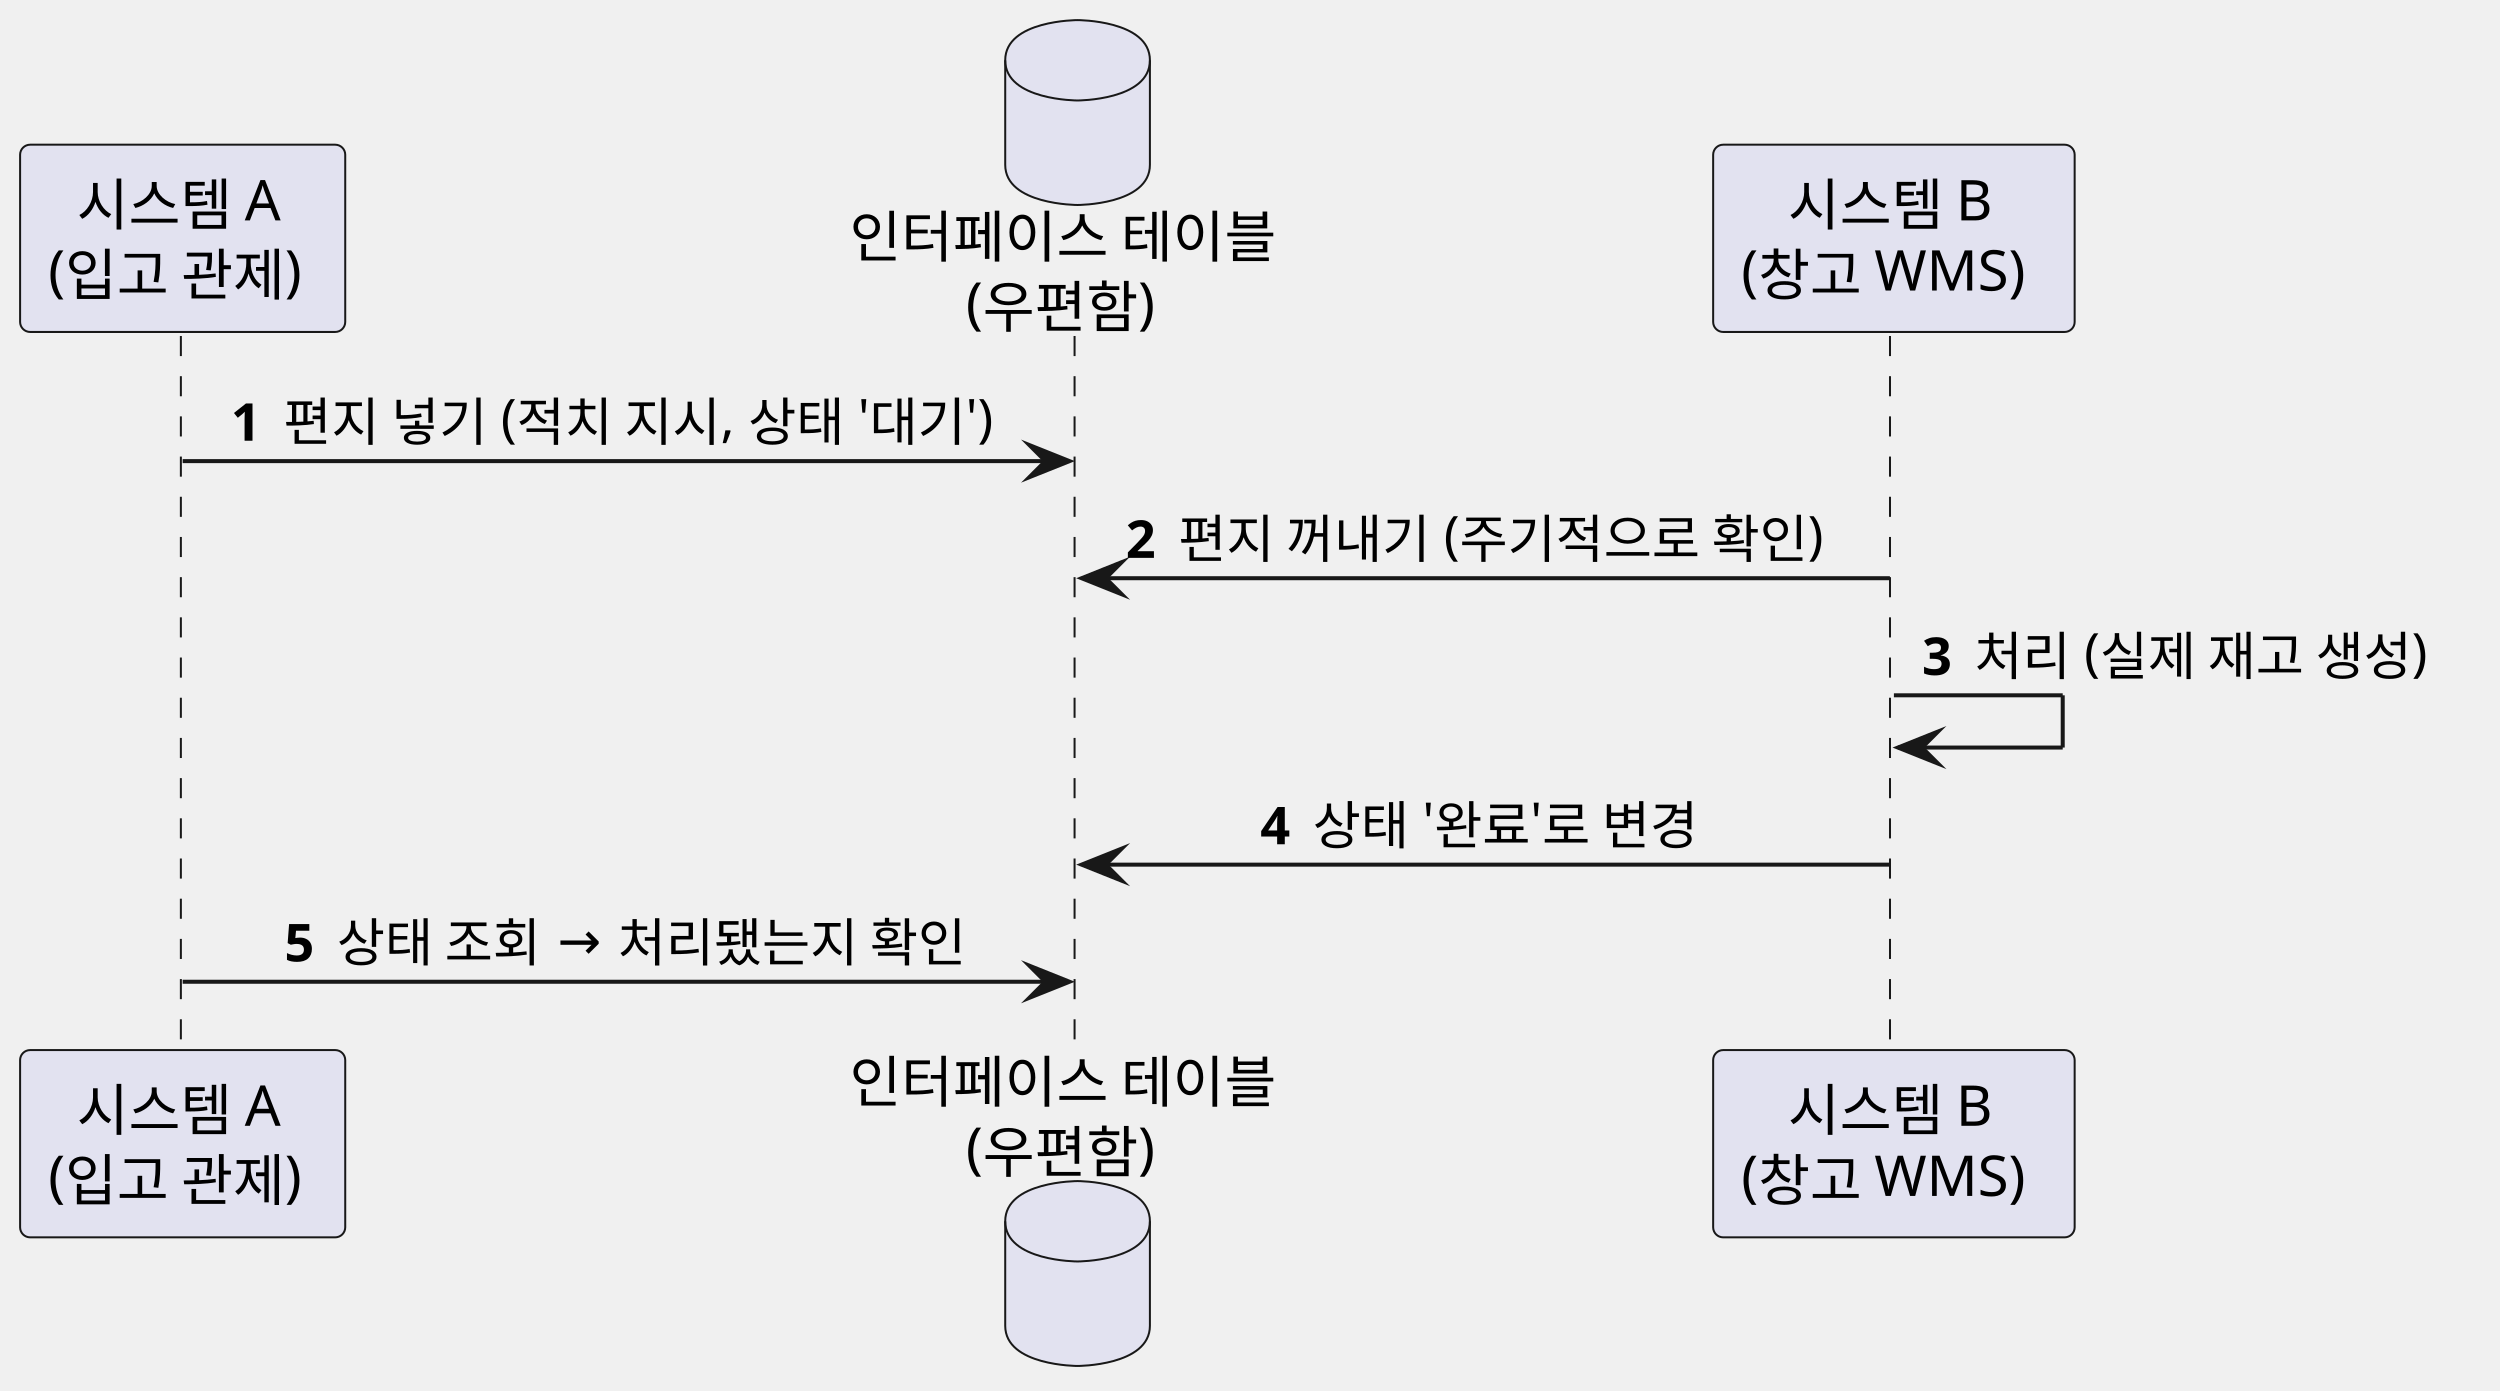
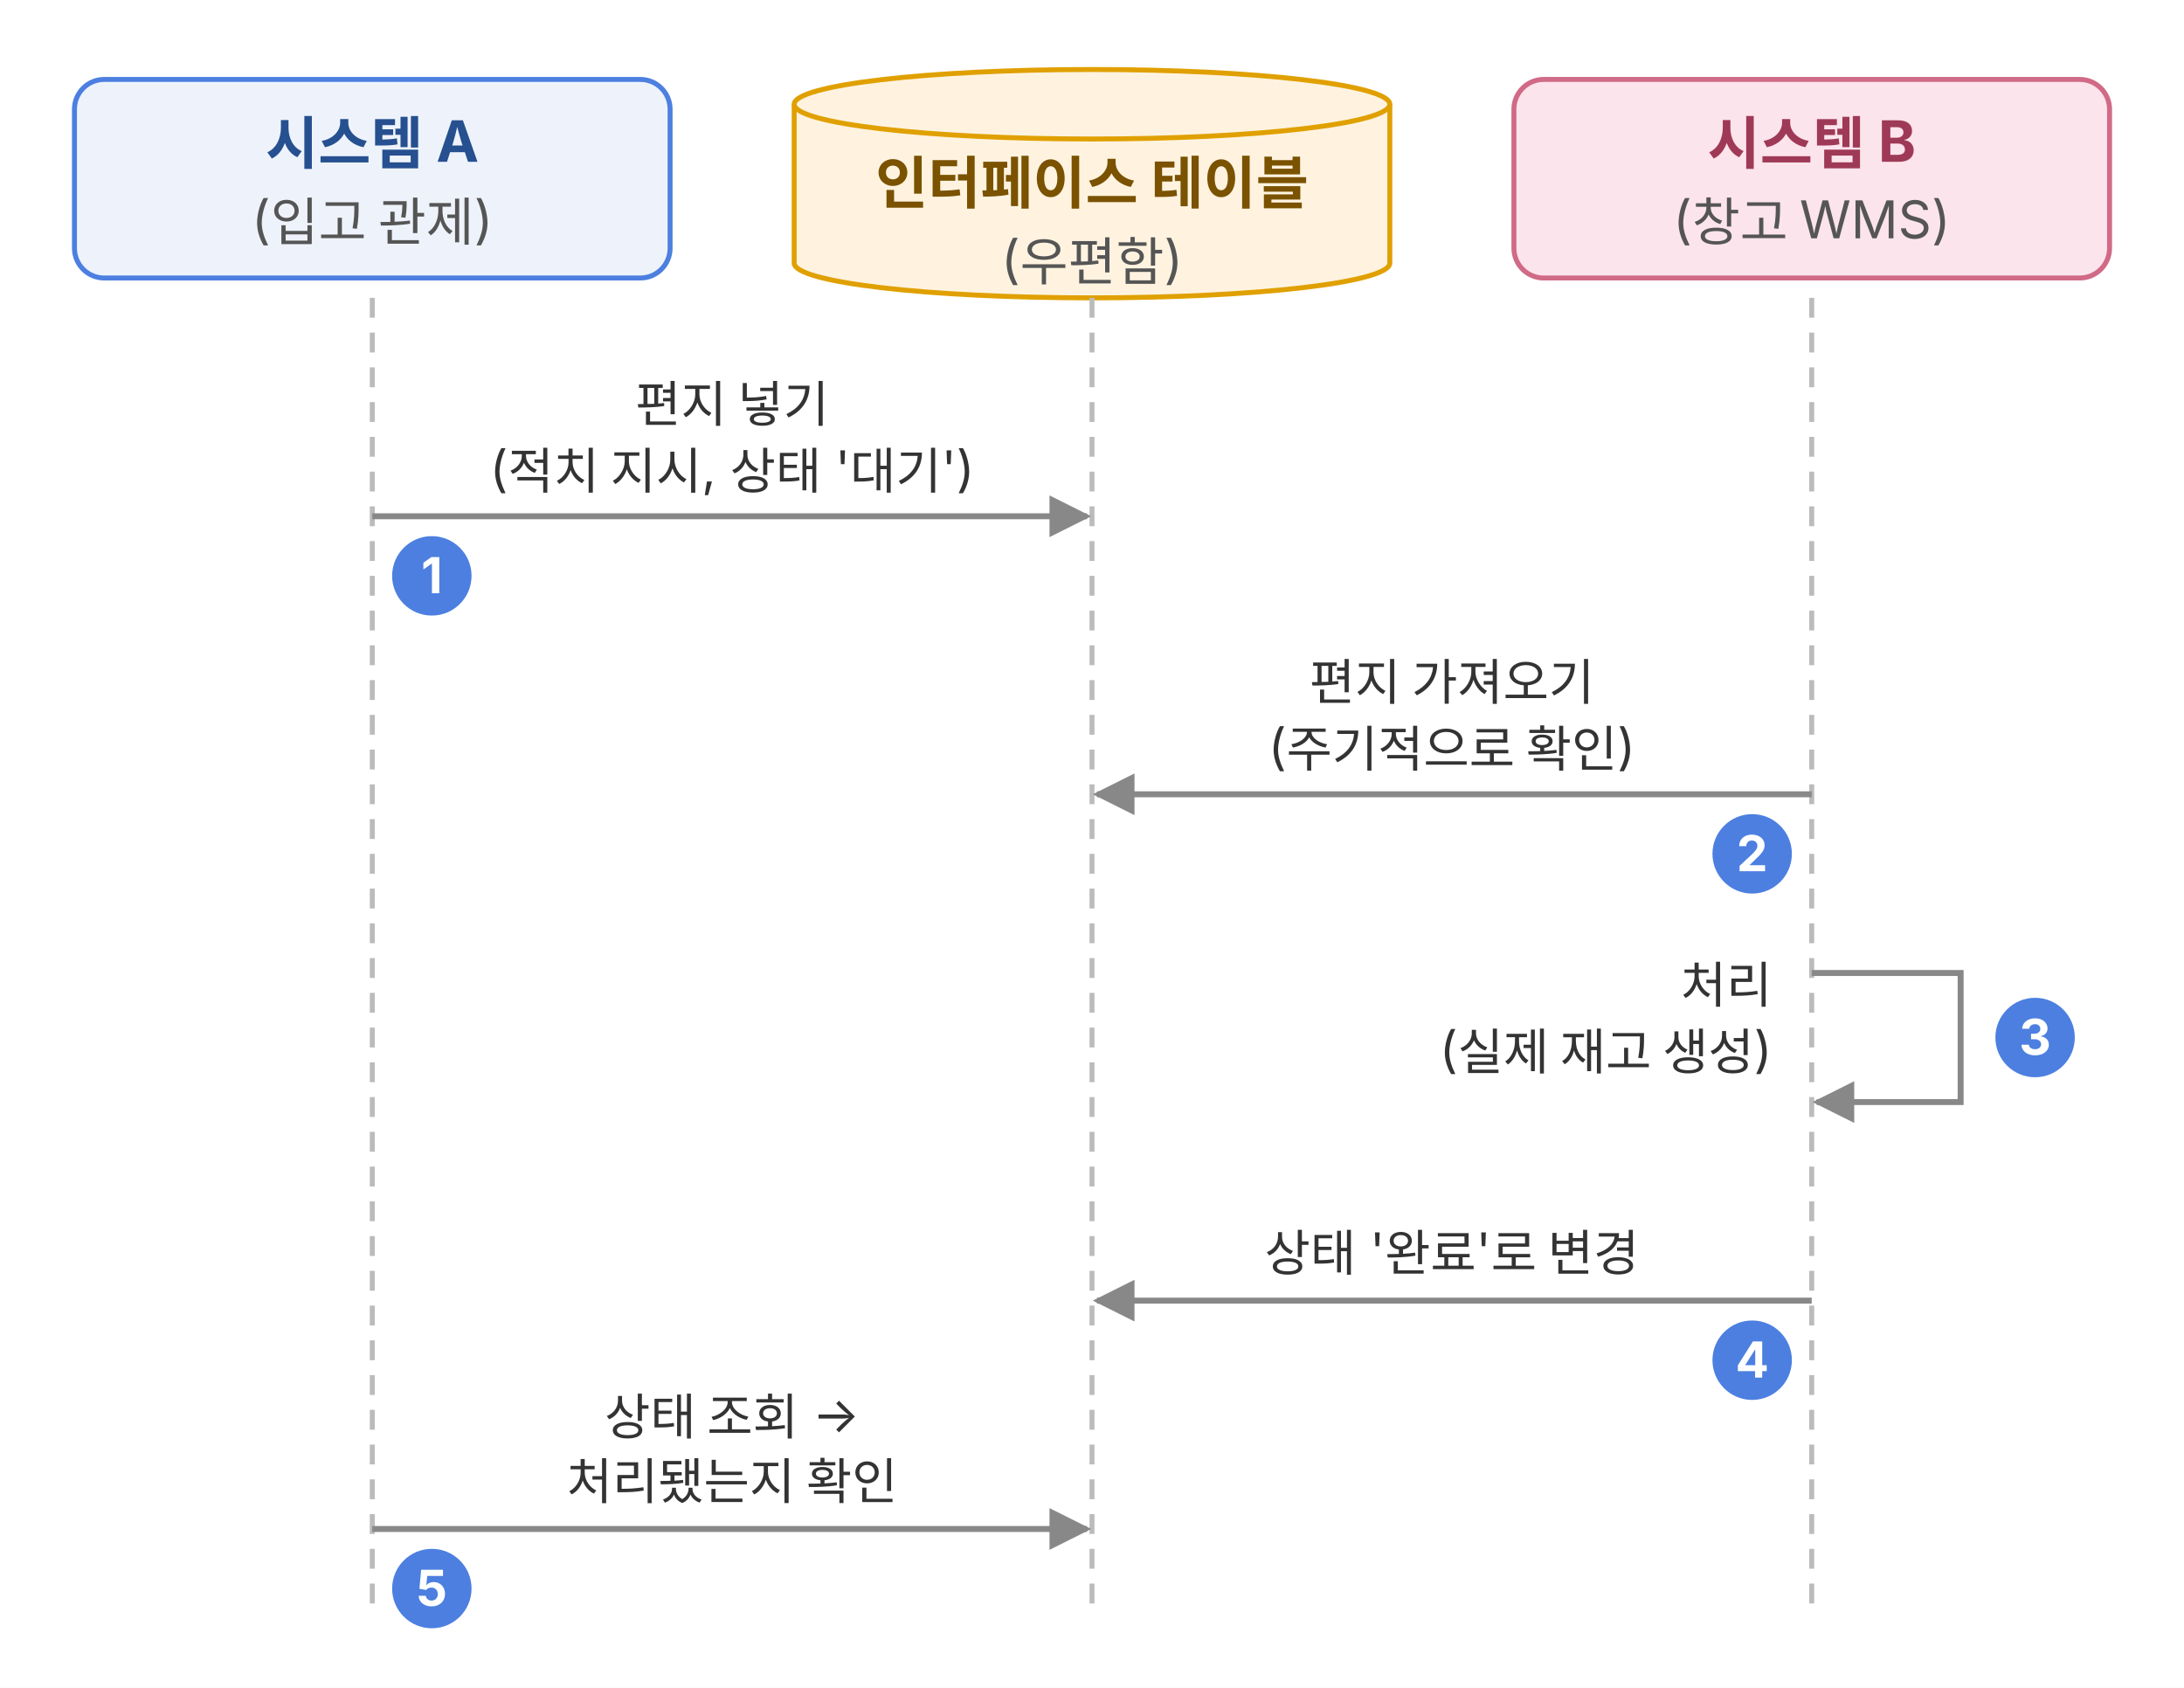
- <svg xmlns="http://www.w3.org/2000/svg" contentStyleType="text/css" data-diagram-type="SEQUENCE" height="346px" preserveAspectRatio="none" style="width:622px;height:346px;background:#FFFFFF;" version="1.1" viewBox="0 0 622 346" width="622px" zoomAndPan="magnify">
-   <defs />
-   <g>
-     <g class="participant-lifeline" data-entity-uid="part1" data-qualified-name="a" data-source-line="3" id="part1-lifeline">
-       <g>
-         <rect fill="#000000" fill-opacity="0" height="178.664" width="8" x="41.447" y="83.594" />
-         <line style="stroke:#181818;stroke-width:0.5;stroke-dasharray:5,5;" x1="45" x2="45" y1="83.594" y2="262.258" />
-       </g>
-     </g>
-     <g class="participant-lifeline" data-entity-uid="part2" data-qualified-name="box" data-source-line="4" id="part2-lifeline">
-       <g>
-         <rect fill="#000000" fill-opacity="0" height="178.664" width="8" x="264.097" y="83.594" />
-         <line style="stroke:#181818;stroke-width:0.5;stroke-dasharray:5,5;" x1="267.353" x2="267.353" y1="83.594" y2="262.258" />
-       </g>
-     </g>
-     <g class="participant-lifeline" data-entity-uid="part3" data-qualified-name="b" data-source-line="5" id="part3-lifeline">
-       <g>
-         <rect fill="#000000" fill-opacity="0" height="178.664" width="8" x="467.203" y="83.594" />
-         <line style="stroke:#181818;stroke-width:0.5;stroke-dasharray:5,5;" x1="470.232" x2="470.232" y1="83.594" y2="262.258" />
-       </g>
-     </g>
-     <g class="participant participant-head" data-entity-uid="part1" data-qualified-name="a" data-source-line="3" id="part1-head">
-       <rect fill="#E2E2F0" height="46.594" rx="2.5" ry="2.5" style="stroke:#181818;stroke-width:0.5;" width="80.894" x="5" y="36" />
-       <text fill="#000000" font-family="sans-serif" font-size="14" lengthAdjust="spacing" textLength="52.667" x="19.113" y="55.995">시스템 A</text>
-       <text fill="#000000" font-family="sans-serif" font-size="14" lengthAdjust="spacing" textLength="66.894" x="12" y="72.292">(입고 관제)</text>
-     </g>
-     <g class="participant participant-tail" data-entity-uid="part1" data-qualified-name="a" data-source-line="3" id="part1-tail">
-       <rect fill="#E2E2F0" height="46.594" rx="2.5" ry="2.5" style="stroke:#181818;stroke-width:0.5;" width="80.894" x="5" y="261.258" />
-       <text fill="#000000" font-family="sans-serif" font-size="14" lengthAdjust="spacing" textLength="52.667" x="19.113" y="281.253">시스템 A</text>
-       <text fill="#000000" font-family="sans-serif" font-size="14" lengthAdjust="spacing" textLength="66.894" x="12" y="297.55">(입고 관제)</text>
-     </g>
-     <g class="participant participant-head" data-entity-uid="part2" data-qualified-name="box" data-source-line="4" id="part2-head">
-       <text fill="#000000" font-family="sans-serif" font-size="14" lengthAdjust="spacing" textLength="107.49" x="211.352" y="63.995">인터페이스 테이블</text>
-       <text fill="#000000" font-family="sans-serif" font-size="14" lengthAdjust="spacing" textLength="49.564" x="240.315" y="80.292">(우편함)</text>
-       <path d="M250.097,15 C250.097,5 268.097,5 268.097,5 C268.097,5 286.097,5 286.097,15 L286.097,41 C286.097,51 268.097,51 268.097,51 C268.097,51 250.097,51 250.097,41 L250.097,15" fill="#E2E2F0" style="stroke:#181818;stroke-width:0.5;" />
-       <path d="M250.097,15 C250.097,25 268.097,25 268.097,25 C268.097,25 286.097,25 286.097,15" fill="none" style="stroke:#181818;stroke-width:0.5;" />
-     </g>
-     <g class="participant participant-tail" data-entity-uid="part2" data-qualified-name="box" data-source-line="4" id="part2-tail">
-       <text fill="#000000" font-family="sans-serif" font-size="14" lengthAdjust="spacing" textLength="107.49" x="211.352" y="274.253">인터페이스 테이블</text>
-       <text fill="#000000" font-family="sans-serif" font-size="14" lengthAdjust="spacing" textLength="49.564" x="240.315" y="290.55">(우편함)</text>
-       <path d="M250.097,303.852 C250.097,293.852 268.097,293.852 268.097,293.852 C268.097,293.852 286.097,293.852 286.097,303.852 L286.097,329.852 C286.097,339.852 268.097,339.852 268.097,339.852 C268.097,339.852 250.097,339.852 250.097,329.852 L250.097,303.852" fill="#E2E2F0" style="stroke:#181818;stroke-width:0.5;" />
-       <path d="M250.097,303.852 C250.097,313.852 268.097,313.852 268.097,313.852 C268.097,313.852 286.097,313.852 286.097,303.852" fill="none" style="stroke:#181818;stroke-width:0.5;" />
-     </g>
-     <g class="participant participant-head" data-entity-uid="part3" data-qualified-name="b" data-source-line="5" id="part3-head">
-       <rect fill="#E2E2F0" height="46.594" rx="2.5" ry="2.5" style="stroke:#181818;stroke-width:0.5;" width="89.942" x="426.232" y="36" />
-       <text fill="#000000" font-family="sans-serif" font-size="14" lengthAdjust="spacing" textLength="52.694" x="444.856" y="55.995">시스템 B</text>
-       <text fill="#000000" font-family="sans-serif" font-size="14" lengthAdjust="spacing" textLength="75.942" x="433.232" y="72.292">(창고 WMS)</text>
-     </g>
-     <g class="participant participant-tail" data-entity-uid="part3" data-qualified-name="b" data-source-line="5" id="part3-tail">
-       <rect fill="#E2E2F0" height="46.594" rx="2.5" ry="2.5" style="stroke:#181818;stroke-width:0.5;" width="89.942" x="426.232" y="261.258" />
-       <text fill="#000000" font-family="sans-serif" font-size="14" lengthAdjust="spacing" textLength="52.694" x="444.856" y="281.253">시스템 B</text>
-       <text fill="#000000" font-family="sans-serif" font-size="14" lengthAdjust="spacing" textLength="75.942" x="433.232" y="297.55">(창고 WMS)</text>
-     </g>
-     <g class="message" data-entity-1="part1" data-entity-2="part2" data-source-line="7" id="msg1">
-       <polygon fill="#181818" points="256.097,110.727,266.097,114.727,256.097,118.727,260.097,114.727" style="stroke:#181818;stroke-width:1;stroke-linejoin:miter;stroke-miterlimit:10;" />
-       <line style="stroke:#181818;stroke-width:1;" x1="45.447" x2="262.097" y1="114.727" y2="114.727" />
-       <text fill="#000000" font-family="sans-serif" font-size="13" font-weight="700" lengthAdjust="spacing" textLength="9.045" x="57.447" y="109.661">1</text>
-       <text fill="#000000" font-family="sans-serif" font-size="13" lengthAdjust="spacing" textLength="185.605" x="70.492" y="109.661">편지 넣기 (적치 지시, 상태 '대기')</text>
-     </g>
-     <g class="message" data-entity-1="part3" data-entity-2="part2" data-source-line="8" id="msg2">
-       <polygon fill="#181818" points="279.097,139.859,269.097,143.859,279.097,147.859,275.097,143.859" style="stroke:#181818;stroke-width:1;stroke-linejoin:miter;stroke-miterlimit:10;" />
-       <line style="stroke:#181818;stroke-width:1;" x1="273.097" x2="470.203" y1="143.859" y2="143.859" />
-       <text fill="#000000" font-family="sans-serif" font-size="13" font-weight="700" lengthAdjust="spacing" textLength="9.045" x="280.097" y="138.793">2</text>
-       <text fill="#000000" font-family="sans-serif" font-size="13" lengthAdjust="spacing" textLength="166.061" x="293.143" y="138.793">편지 꺼내기 (주기적으로 확인)</text>
-     </g>
-     <g class="message" data-entity-1="part3" data-entity-2="part3" data-source-line="9" id="msg3">
-       <line style="stroke:#181818;stroke-width:1;" x1="471.203" x2="513.203" y1="172.992" y2="172.992" />
-       <line style="stroke:#181818;stroke-width:1;" x1="513.203" x2="513.203" y1="172.992" y2="185.992" />
-       <line style="stroke:#181818;stroke-width:1;" x1="472.203" x2="513.203" y1="185.992" y2="185.992" />
-       <polygon fill="#181818" points="482.203,181.992,472.203,185.992,482.203,189.992,478.203,185.992" style="stroke:#181818;stroke-width:1;stroke-linejoin:miter;stroke-miterlimit:10;" />
-       <text fill="#000000" font-family="sans-serif" font-size="13" font-weight="700" lengthAdjust="spacing" textLength="9.045" x="478.203" y="167.926">3</text>
-       <text fill="#000000" font-family="sans-serif" font-size="13" lengthAdjust="spacing" textLength="118.221" x="491.249" y="167.926">처리 (실제 재고 생성)</text>
-     </g>
-     <g class="message" data-entity-1="part3" data-entity-2="part2" data-source-line="10" id="msg4">
-       <polygon fill="#181818" points="279.097,211.125,269.097,215.125,279.097,219.125,275.097,215.125" style="stroke:#181818;stroke-width:1;stroke-linejoin:miter;stroke-miterlimit:10;" />
-       <line style="stroke:#181818;stroke-width:1;" x1="273.097" x2="470.203" y1="215.125" y2="215.125" />
-       <text fill="#000000" font-family="sans-serif" font-size="13" font-weight="700" lengthAdjust="spacing" textLength="9.045" x="313.562" y="210.059">4</text>
-       <text fill="#000000" font-family="sans-serif" font-size="13" lengthAdjust="spacing" textLength="99.132" x="326.607" y="210.059">상태 '완료'로 변경</text>
-     </g>
-     <g class="message" data-entity-1="part1" data-entity-2="part2" data-source-line="11" id="msg5">
-       <polygon fill="#181818" points="256.097,240.258,266.097,244.258,256.097,248.258,260.097,244.258" style="stroke:#181818;stroke-width:1;stroke-linejoin:miter;stroke-miterlimit:10;" />
-       <line style="stroke:#181818;stroke-width:1;" x1="45.447" x2="262.097" y1="244.258" y2="244.258" />
-       <text fill="#000000" font-family="sans-serif" font-size="13" font-weight="700" lengthAdjust="spacing" textLength="9.045" x="70.758" y="239.192">5</text>
-       <text fill="#000000" font-family="sans-serif" font-size="13" lengthAdjust="spacing" textLength="158.982" x="83.804" y="239.192">상태 조회 → 처리됐는지 확인</text>
-     </g>
-   </g>
+ <svg xmlns="http://www.w3.org/2000/svg" width="440" height="340" viewBox="0 0 440 340" font-family="-apple-system, 'Segoe UI', 'Noto Sans KR', sans-serif">
+   <defs>
+     <marker id="ah" viewBox="0 0 10 10" refX="9" refY="5" markerWidth="7" markerHeight="7" orient="auto-start-reverse">
+       <path d="M0,0 L10,5 L0,10 z" fill="#888" />
+     </marker>
+   </defs>
+   <rect x="0" y="0" width="440" height="340" fill="#FFFFFF" />
+   <rect x="15" y="16" width="120" height="40" rx="6" fill="#EEF3FB" stroke="#4C7FE0" />
+   <text x="75" y="33" font-size="11.5" fill="#26508F" text-anchor="middle" font-weight="bold">시스템 A</text>
+   <text x="75" y="48" font-size="10.5" fill="#555" text-anchor="middle">(입고 관제)</text>
+   <path d="M160,21 V53 A60.0,7 0 0 0 280,53 V21" fill="#FFF3E0" stroke="#E0A000" />
+   <ellipse cx="220.0" cy="21" rx="60.0" ry="7" fill="#FFF3E0" stroke="#E0A000" />
+   <text x="220" y="41" font-size="11.5" fill="#7A5200" text-anchor="middle" font-weight="bold">인터페이스 테이블</text>
+   <text x="220" y="56" font-size="10.5" fill="#555" text-anchor="middle">(우편함)</text>
+   <rect x="305" y="16" width="120" height="40" rx="6" fill="#FCE4EC" stroke="#D06A86" />
+   <text x="365" y="33" font-size="11.5" fill="#9E3A57" text-anchor="middle" font-weight="bold">시스템 B</text>
+   <text x="365" y="48" font-size="10.5" fill="#555" text-anchor="middle">(창고 WMS)</text>
+   <line x1="75" y1="60" x2="75" y2="326" stroke="#BBBBBB" stroke-dasharray="4 3" />
+   <line x1="220" y1="60" x2="220" y2="326" stroke="#BBBBBB" stroke-dasharray="4 3" />
+   <line x1="365" y1="60" x2="365" y2="326" stroke="#BBBBBB" stroke-dasharray="4 3" />
+   <line x1="75" y1="104" x2="219" y2="104" stroke="#888" stroke-width="1.2" marker-end="url(#ah)" />
+   <text x="147.5" y="85" font-size="10" fill="#333" text-anchor="middle">편지 넣기</text>
+   <text x="147.5" y="98" font-size="10" fill="#333" text-anchor="middle">(적치 지시, 상태 '대기')</text>
+   <circle cx="87" cy="116" r="8" fill="#4C7FE0" />
+   <text x="87" y="119.5" font-size="10" fill="#FFFFFF" text-anchor="middle" font-weight="bold">1</text>
+   <line x1="365" y1="160" x2="221" y2="160" stroke="#888" stroke-width="1.2" marker-end="url(#ah)" />
+   <text x="292.5" y="141" font-size="10" fill="#333" text-anchor="middle">편지 가져오기</text>
+   <text x="292.5" y="154" font-size="10" fill="#333" text-anchor="middle">(주기적으로 확인)</text>
+   <circle cx="353" cy="172" r="8" fill="#4C7FE0" />
+   <text x="353" y="175.5" font-size="10" fill="#FFFFFF" text-anchor="middle" font-weight="bold">2</text>
+   <polyline points="365,196 395,196 395,222 366,222" fill="none" stroke="#888" stroke-width="1.2" marker-end="url(#ah)" />
+   <text x="357" y="202" font-size="10" fill="#333" text-anchor="end">처리</text>
+   <text x="357" y="215" font-size="10" fill="#333" text-anchor="end">(실제 재고 생성)</text>
+   <circle cx="410" cy="209" r="8" fill="#4C7FE0" />
+   <text x="410" y="212.5" font-size="10" fill="#FFFFFF" text-anchor="middle" font-weight="bold">3</text>
+   <line x1="365" y1="262" x2="221" y2="262" stroke="#888" stroke-width="1.2" marker-end="url(#ah)" />
+   <text x="292.5" y="256" font-size="10" fill="#333" text-anchor="middle">상태 '완료'로 변경</text>
+   <circle cx="353" cy="274" r="8" fill="#4C7FE0" />
+   <text x="353" y="277.5" font-size="10" fill="#FFFFFF" text-anchor="middle" font-weight="bold">4</text>
+   <line x1="75" y1="308" x2="219" y2="308" stroke="#888" stroke-width="1.2" marker-end="url(#ah)" />
+   <text x="147.5" y="289" font-size="10" fill="#333" text-anchor="middle">상태 조회 →</text>
+   <text x="147.5" y="302" font-size="10" fill="#333" text-anchor="middle">처리됐는지 확인</text>
+   <circle cx="87" cy="320" r="8" fill="#4C7FE0" />
+   <text x="87" y="323.5" font-size="10" fill="#FFFFFF" text-anchor="middle" font-weight="bold">5</text>
</svg>
